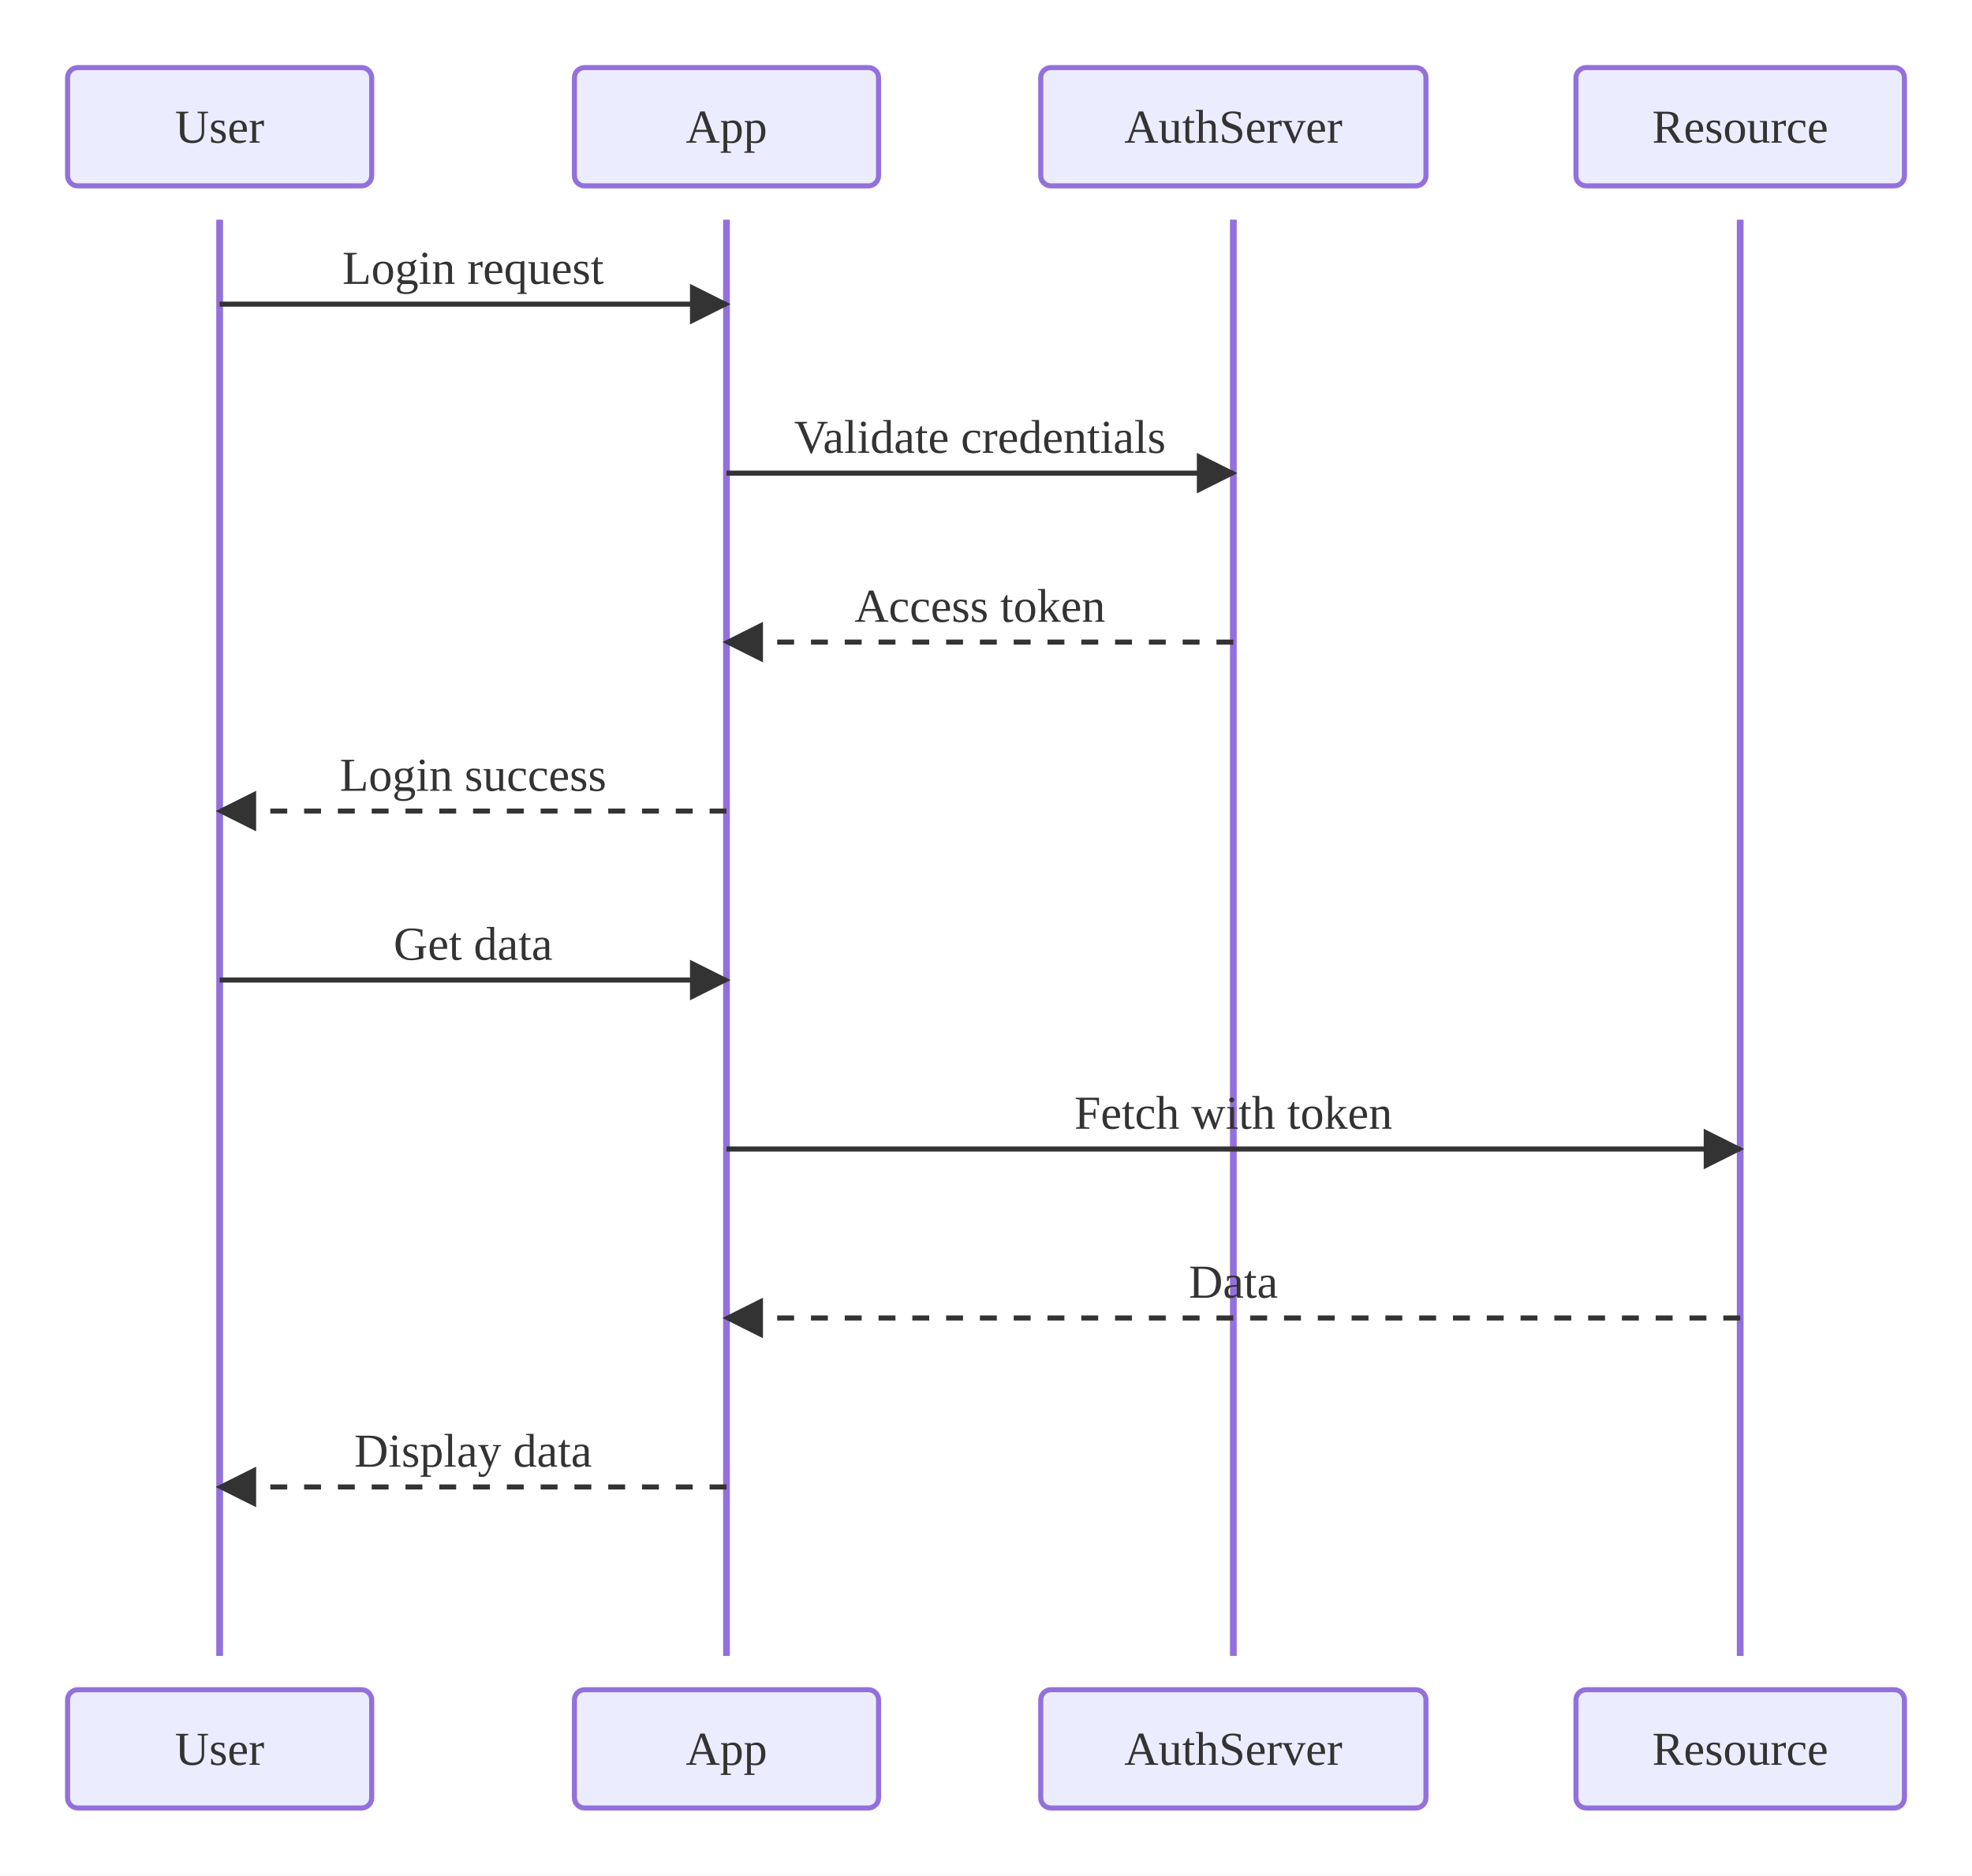
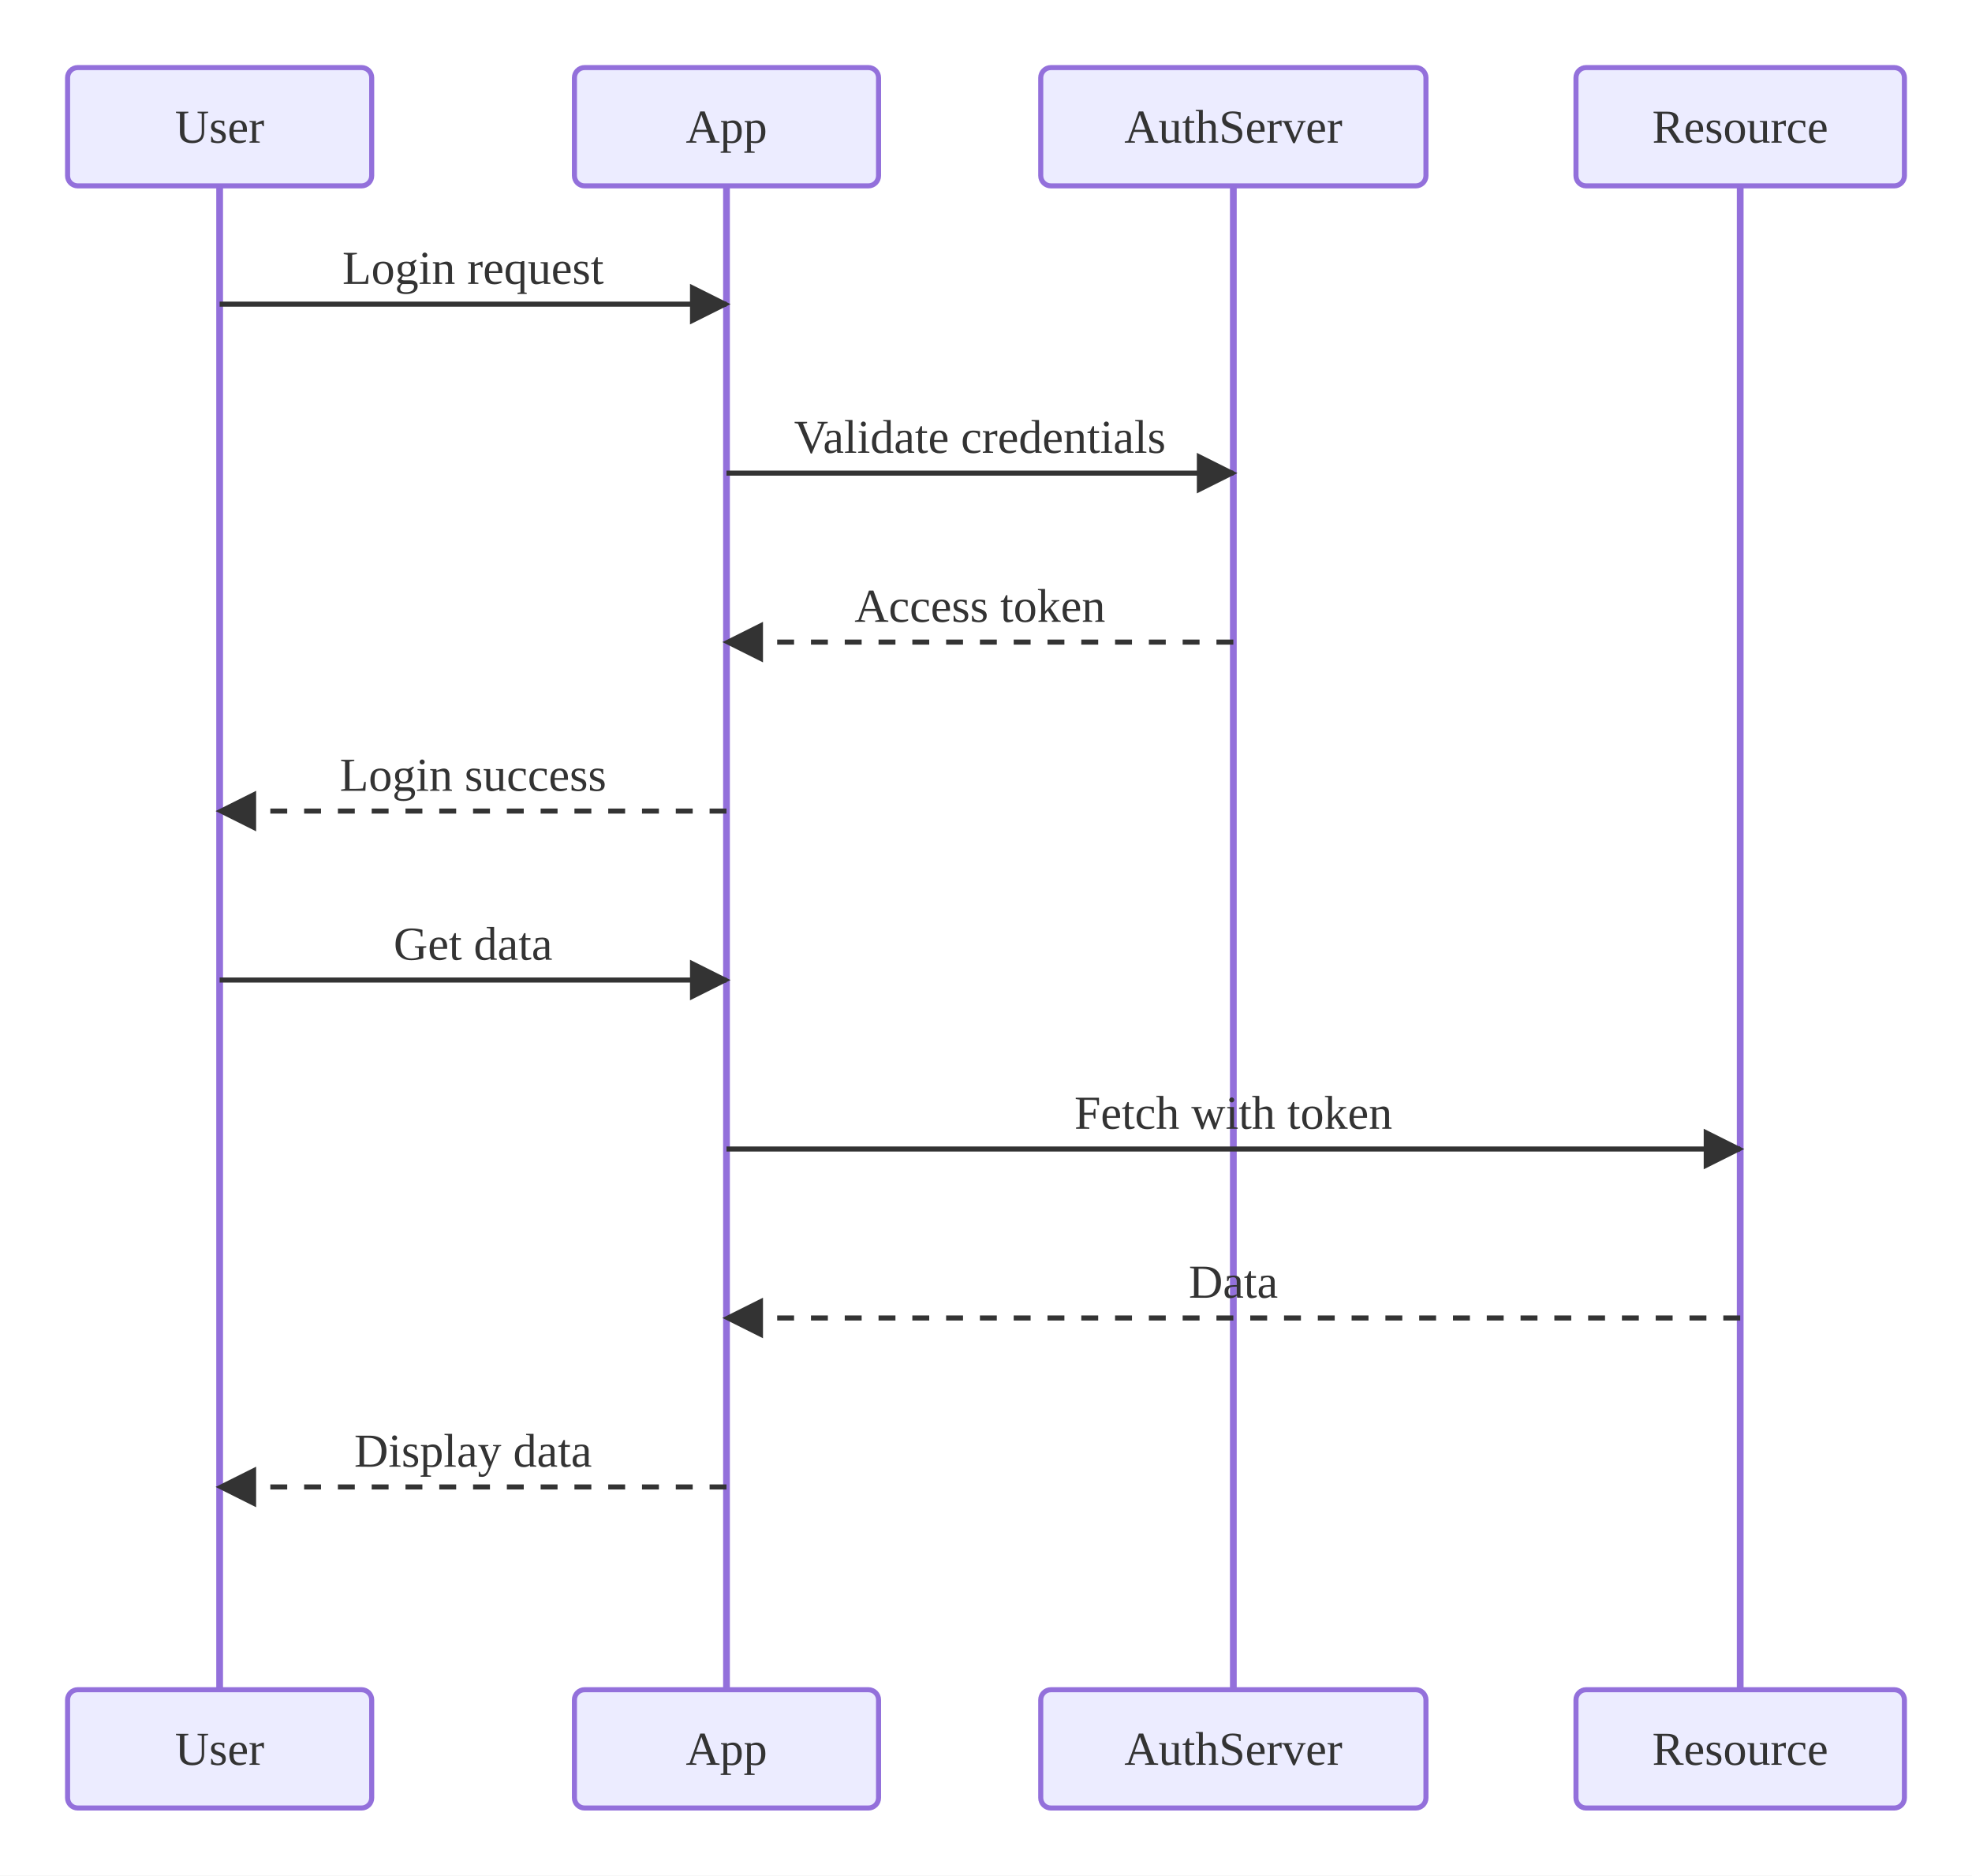
<svg xmlns="http://www.w3.org/2000/svg" viewBox="0 0 583.60 555.00">
  <defs>
    <marker id="seq-arrow-solid" viewBox="0 0 10 10" refX="9.00" refY="5.00" markerWidth="8.00" markerHeight="8.00" orient="auto">
      <polygon points="0,0 10,5 0,10" style="fill:#333" />
    </marker>
    <marker id="seq-arrow-dashed" viewBox="0 0 10 10" refX="9.00" refY="5.00" markerWidth="8.00" markerHeight="8.00" orient="auto">
      <polygon points="0,0 10,5 0,10" style="fill:#333" />
    </marker>
    <marker id="seq-arrow-solid-cross" viewBox="0 0 10 10" refX="5.00" refY="5.00" markerWidth="10.00" markerHeight="10.00" orient="auto">
      <path d="M2,2 L8,8 M2,8 L8,2" style="stroke:#333;stroke-width:1.5;fill:none" />
    </marker>
    <marker id="seq-arrow-dashed-cross" viewBox="0 0 10 10" refX="5.00" refY="5.00" markerWidth="10.00" markerHeight="10.00" orient="auto">
      <path d="M2,2 L8,8 M2,8 L8,2" style="stroke:#333;stroke-width:1.5;fill:none" />
    </marker>
    <marker id="seq-arrow-solid-open" viewBox="0 0 10 10" refX="10.00" refY="5.00" markerWidth="8.00" markerHeight="8.00" orient="auto">
      <polyline points="0,1 10,5 0,9" style="stroke:#333;stroke-width:1.5;fill:none" />
    </marker>
    <marker id="seq-arrow-dashed-open" viewBox="0 0 10 10" refX="10.00" refY="5.00" markerWidth="8.00" markerHeight="8.00" orient="auto">
      <polyline points="0,1 10,5 0,9" style="stroke:#333;stroke-width:1.5;fill:none" />
    </marker>
  </defs>
  <rect x="0.00" y="0.00" width="583.60" height="555.00" style="fill:white;stroke:none" />
-   <line x1="65.00" y1="65.00" x2="65.00" y2="490.00" style="stroke:#9370DB;stroke-width:2.0" />
-   <line x1="215.00" y1="65.00" x2="215.00" y2="490.00" style="stroke:#9370DB;stroke-width:2.0" />
-   <line x1="365.00" y1="65.00" x2="365.00" y2="490.00" style="stroke:#9370DB;stroke-width:2.0" />
-   <line x1="515.00" y1="65.00" x2="515.00" y2="490.00" style="stroke:#9370DB;stroke-width:2.0" />
+   <line x1="65.00" y1="55.00" x2="65.00" y2="500.00" style="stroke:#9370DB;stroke-width:2.0" />
+   <line x1="215.00" y1="55.00" x2="215.00" y2="500.00" style="stroke:#9370DB;stroke-width:2.0" />
+   <line x1="365.00" y1="55.00" x2="365.00" y2="500.00" style="stroke:#9370DB;stroke-width:2.0" />
+   <line x1="515.00" y1="55.00" x2="515.00" y2="500.00" style="stroke:#9370DB;stroke-width:2.0" />
  <line x1="65.00" y1="90.00" x2="215.00" y2="90.00" style="stroke:#333;stroke-width:1.5;fill:none" marker-end="url(#seq-arrow-solid)" />
  <text x="140.00" y="84.00" text-anchor="middle" dominant-baseline="auto" style="fill:#333;font-size:14px">Login request</text>
  <line x1="215.00" y1="140.00" x2="365.00" y2="140.00" style="stroke:#333;stroke-width:1.5;fill:none" marker-end="url(#seq-arrow-solid)" />
  <text x="290.00" y="134.00" text-anchor="middle" dominant-baseline="auto" style="fill:#333;font-size:14px">Validate credentials</text>
  <line x1="365.00" y1="190.00" x2="215.00" y2="190.00" style="stroke:#333;stroke-width:1.5;fill:none;stroke-dasharray:5,5" marker-end="url(#seq-arrow-dashed)" />
  <text x="290.00" y="184.00" text-anchor="middle" dominant-baseline="auto" style="fill:#333;font-size:14px">Access token</text>
  <line x1="215.00" y1="240.00" x2="65.00" y2="240.00" style="stroke:#333;stroke-width:1.5;fill:none;stroke-dasharray:5,5" marker-end="url(#seq-arrow-dashed)" />
  <text x="140.00" y="234.00" text-anchor="middle" dominant-baseline="auto" style="fill:#333;font-size:14px">Login success</text>
  <line x1="65.00" y1="290.00" x2="215.00" y2="290.00" style="stroke:#333;stroke-width:1.5;fill:none" marker-end="url(#seq-arrow-solid)" />
  <text x="140.00" y="284.00" text-anchor="middle" dominant-baseline="auto" style="fill:#333;font-size:14px">Get data</text>
  <line x1="215.00" y1="340.00" x2="515.00" y2="340.00" style="stroke:#333;stroke-width:1.5;fill:none" marker-end="url(#seq-arrow-solid)" />
  <text x="365.00" y="334.00" text-anchor="middle" dominant-baseline="auto" style="fill:#333;font-size:14px">Fetch with token</text>
  <line x1="515.00" y1="390.00" x2="215.00" y2="390.00" style="stroke:#333;stroke-width:1.5;fill:none;stroke-dasharray:5,5" marker-end="url(#seq-arrow-dashed)" />
  <text x="365.00" y="384.00" text-anchor="middle" dominant-baseline="auto" style="fill:#333;font-size:14px">Data</text>
  <line x1="215.00" y1="440.00" x2="65.00" y2="440.00" style="stroke:#333;stroke-width:1.5;fill:none;stroke-dasharray:5,5" marker-end="url(#seq-arrow-dashed)" />
  <text x="140.00" y="434.00" text-anchor="middle" dominant-baseline="auto" style="fill:#333;font-size:14px">Display data</text>
  <rect x="20.00" y="20.00" width="90.00" height="35.00" rx="3.00" ry="3.00" style="fill:#ECECFF;stroke:#9370DB;stroke-width:1.5" />
  <text x="65.00" y="37.50" text-anchor="middle" dominant-baseline="central" style="fill:#333;font-size:14px">User</text>
  <rect x="20.00" y="500.00" width="90.00" height="35.00" rx="3.00" ry="3.00" style="fill:#ECECFF;stroke:#9370DB;stroke-width:1.5" />
  <text x="65.00" y="517.50" text-anchor="middle" dominant-baseline="central" style="fill:#333;font-size:14px">User</text>
  <rect x="170.00" y="20.00" width="90.00" height="35.00" rx="3.00" ry="3.00" style="fill:#ECECFF;stroke:#9370DB;stroke-width:1.5" />
  <text x="215.00" y="37.50" text-anchor="middle" dominant-baseline="central" style="fill:#333;font-size:14px">App</text>
  <rect x="170.00" y="500.00" width="90.00" height="35.00" rx="3.00" ry="3.00" style="fill:#ECECFF;stroke:#9370DB;stroke-width:1.5" />
  <text x="215.00" y="517.50" text-anchor="middle" dominant-baseline="central" style="fill:#333;font-size:14px">App</text>
  <rect x="308.00" y="20.00" width="114.00" height="35.00" rx="3.00" ry="3.00" style="fill:#ECECFF;stroke:#9370DB;stroke-width:1.5" />
  <text x="365.00" y="37.50" text-anchor="middle" dominant-baseline="central" style="fill:#333;font-size:14px">AuthServer</text>
  <rect x="308.00" y="500.00" width="114.00" height="35.00" rx="3.00" ry="3.00" style="fill:#ECECFF;stroke:#9370DB;stroke-width:1.5" />
  <text x="365.00" y="517.50" text-anchor="middle" dominant-baseline="central" style="fill:#333;font-size:14px">AuthServer</text>
  <rect x="466.40" y="20.00" width="97.20" height="35.00" rx="3.00" ry="3.00" style="fill:#ECECFF;stroke:#9370DB;stroke-width:1.5" />
  <text x="515.00" y="37.50" text-anchor="middle" dominant-baseline="central" style="fill:#333;font-size:14px">Resource</text>
  <rect x="466.40" y="500.00" width="97.20" height="35.00" rx="3.00" ry="3.00" style="fill:#ECECFF;stroke:#9370DB;stroke-width:1.5" />
  <text x="515.00" y="517.50" text-anchor="middle" dominant-baseline="central" style="fill:#333;font-size:14px">Resource</text>
</svg>
